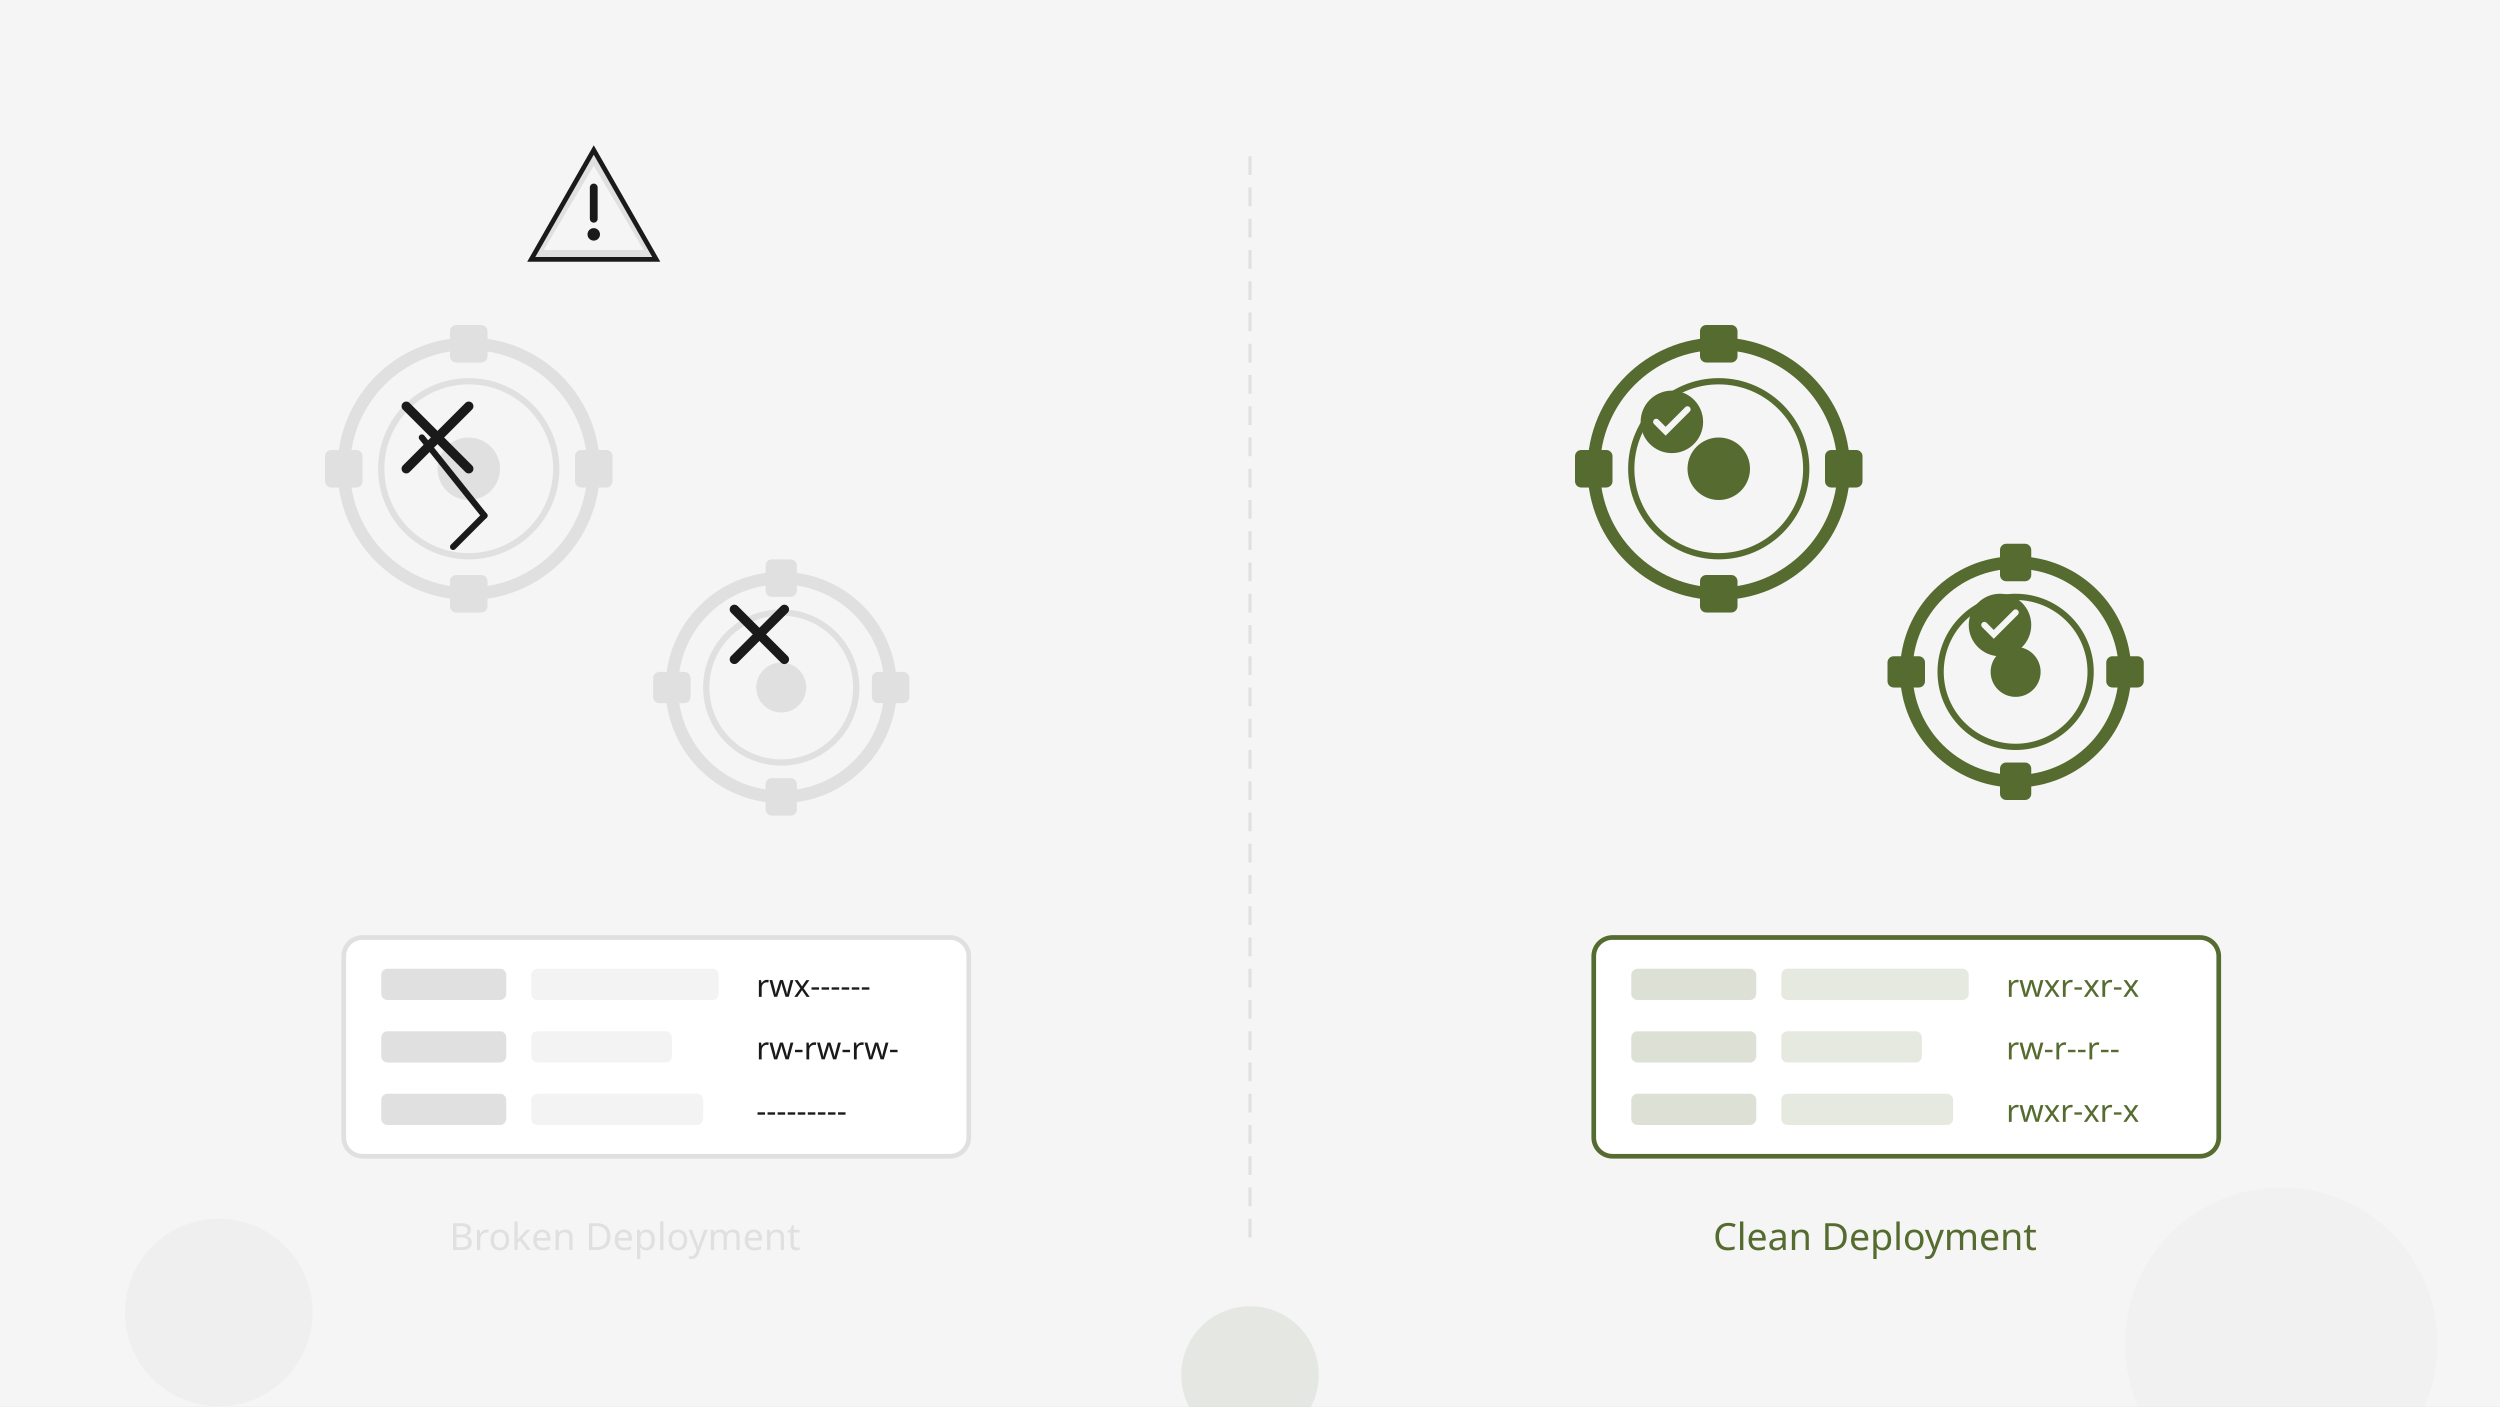
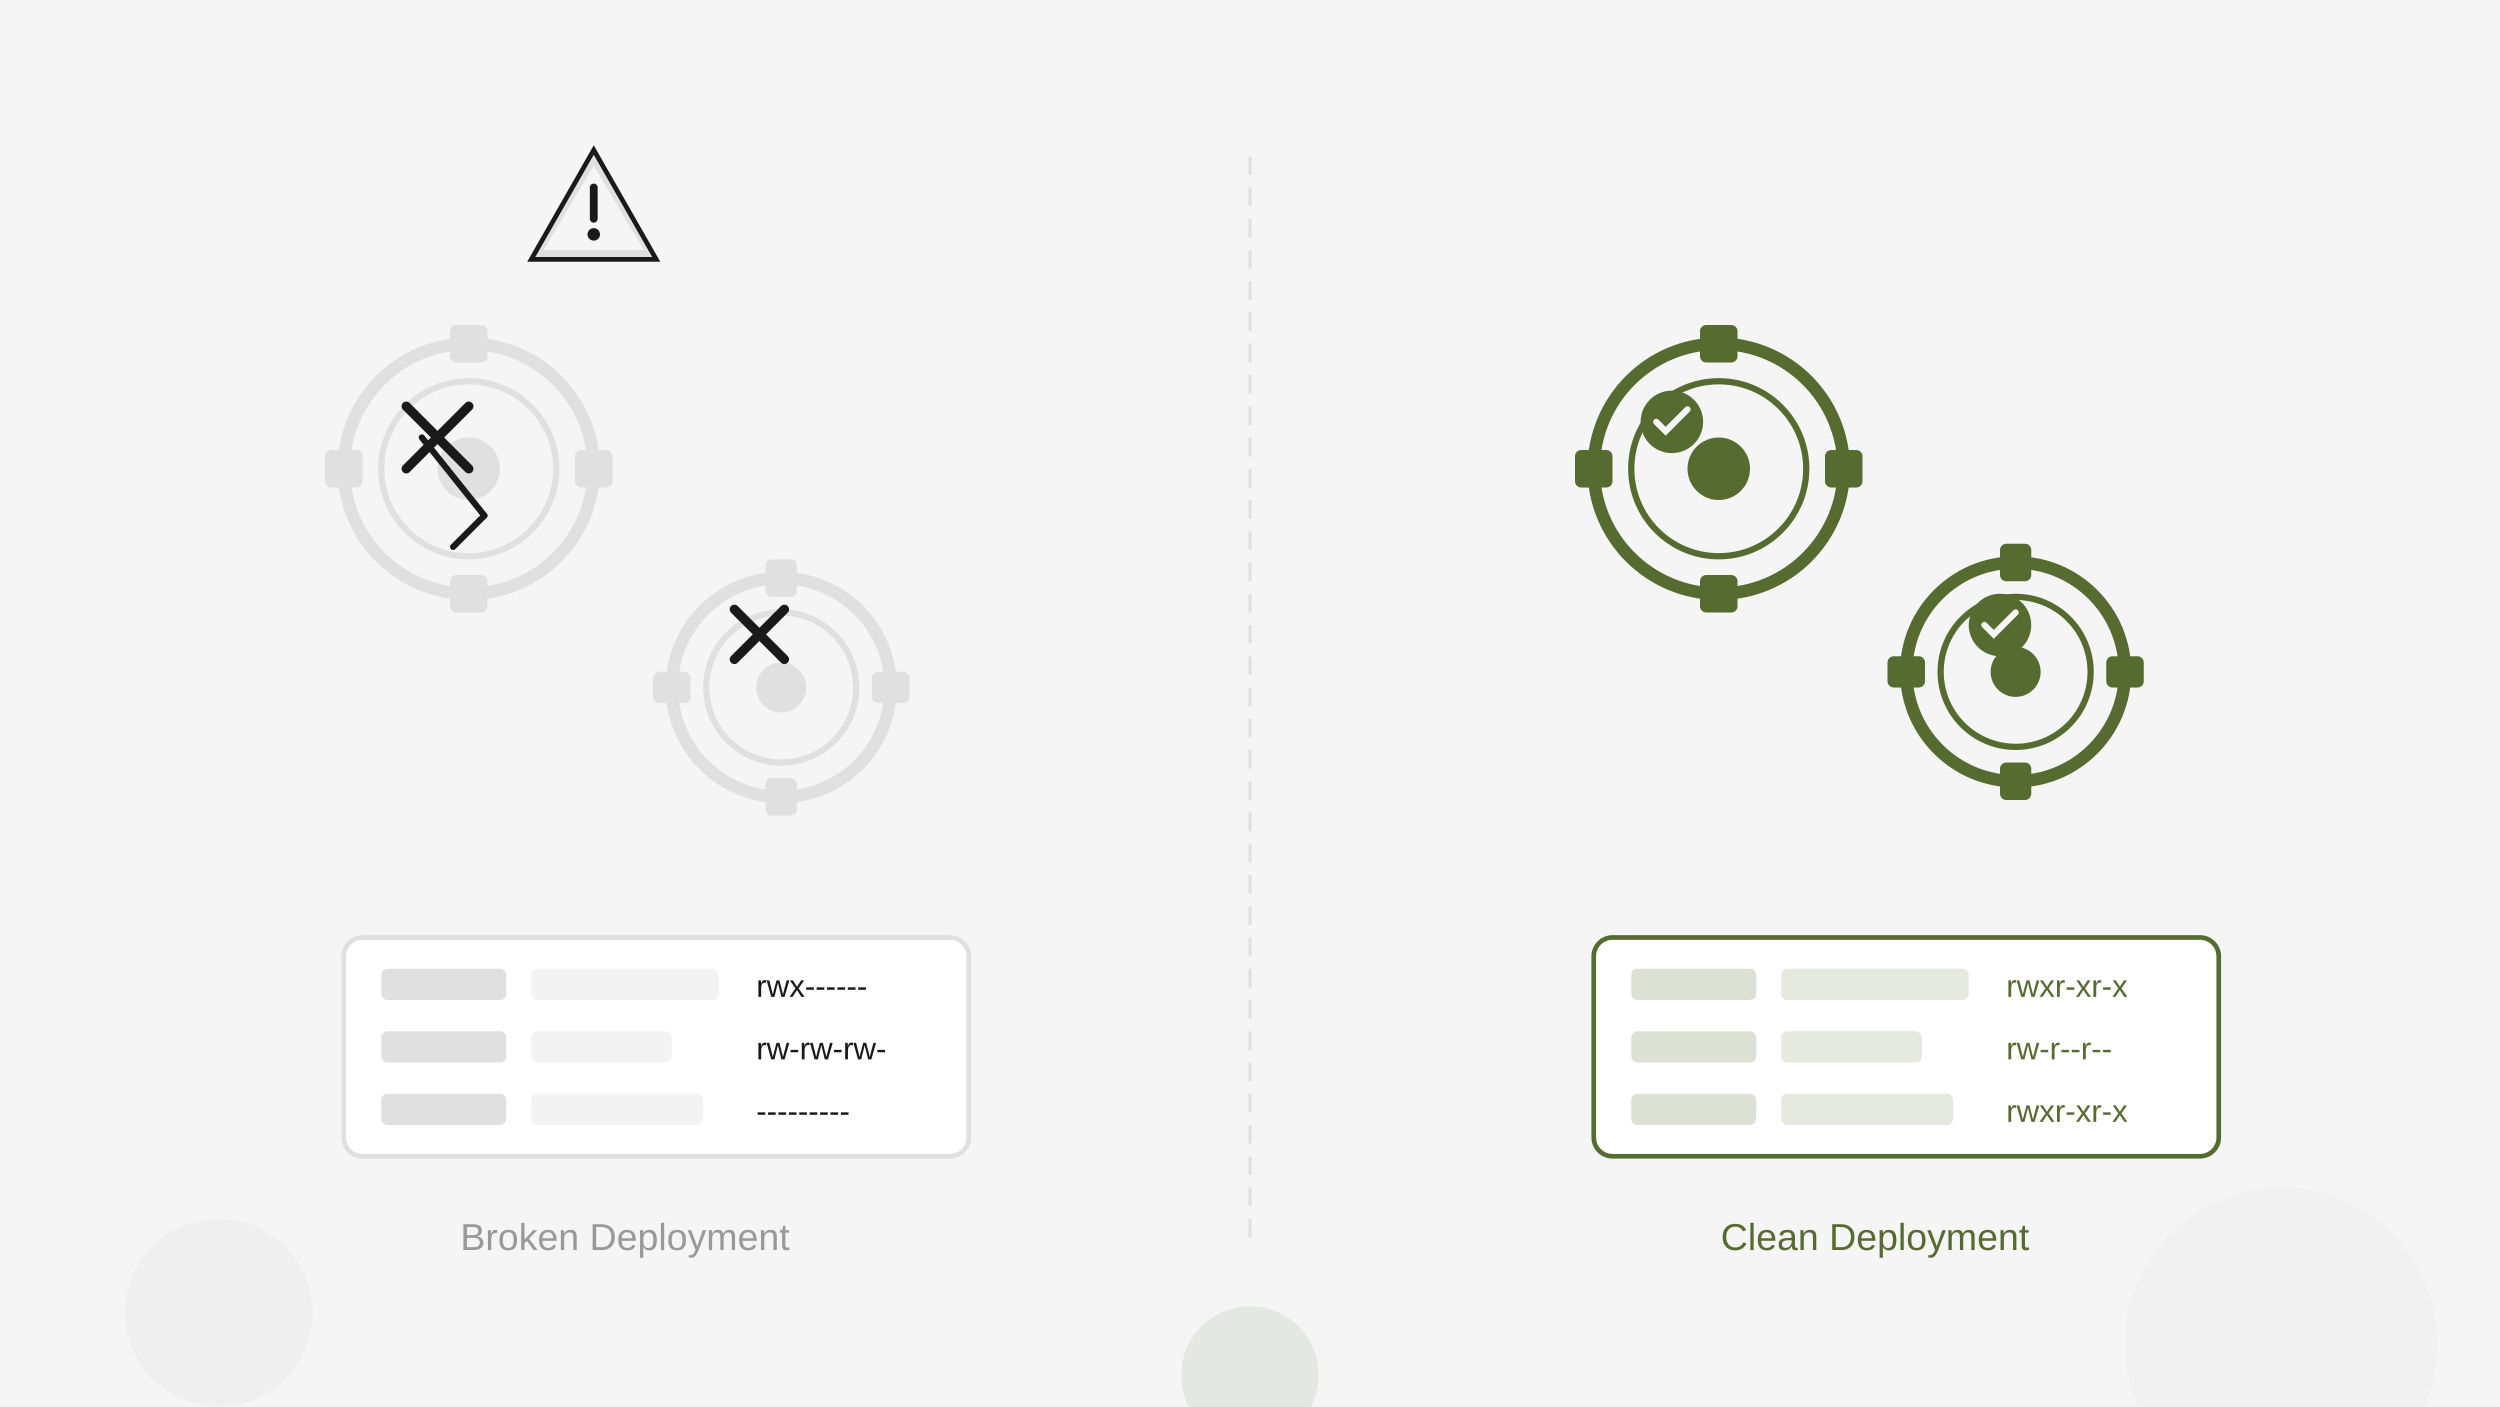
<svg xmlns="http://www.w3.org/2000/svg" viewBox="0 0 800 450" width="800" height="450">
  <defs>
    <linearGradient id="serverGrad" x1="0%" y1="0%" x2="0%" y2="100%">
      <stop offset="0%" style="stop-color:#2d2d2d;stop-opacity:1" />
      <stop offset="100%" style="stop-color:#1a1a1a;stop-opacity:1" />
    </linearGradient>
    <filter id="shadow" x="-20%" y="-20%" width="140%" height="140%">
      <feDropShadow dx="0" dy="2" stdDeviation="3" flood-color="#000" flood-opacity="0.3" />
    </filter>
  </defs>
  <rect width="800" height="450" fill="#f5f5f5" />
  <line x1="400" y1="50" x2="400" y2="400" stroke="#e0e0e0" stroke-width="1" stroke-dasharray="6,4" />
  <g transform="translate(100, 100)">
    <g transform="translate(50, 50)">
      <circle cx="0" cy="0" r="40" fill="none" stroke="#e0e0e0" stroke-width="4" />
      <circle cx="0" cy="0" r="28" fill="#f5f5f5" stroke="#e0e0e0" stroke-width="2" />
      <circle cx="0" cy="0" r="10" fill="#e0e0e0" />
      <rect x="-6" y="-46" width="12" height="12" rx="2" fill="#e0e0e0" />
      <rect x="-6" y="34" width="12" height="12" rx="2" fill="#e0e0e0" />
      <rect x="-46" y="-6" width="12" height="12" rx="2" fill="#e0e0e0" />
      <rect x="34" y="-6" width="12" height="12" rx="2" fill="#e0e0e0" />
      <line x1="-15" y1="-10" x2="5" y2="15" stroke="#1a1a1a" stroke-width="2" stroke-linecap="round" />
      <line x1="5" y1="15" x2="-5" y2="25" stroke="#1a1a1a" stroke-width="2" stroke-linecap="round" />
    </g>
    <g transform="translate(150, 120)">
      <circle cx="0" cy="0" r="35" fill="none" stroke="#e0e0e0" stroke-width="4" />
      <circle cx="0" cy="0" r="24" fill="#f5f5f5" stroke="#e0e0e0" stroke-width="2" />
      <circle cx="0" cy="0" r="8" fill="#e0e0e0" />
      <rect x="-5" y="-41" width="10" height="12" rx="2" fill="#e0e0e0" />
      <rect x="-5" y="29" width="10" height="12" rx="2" fill="#e0e0e0" />
      <rect x="-41" y="-5" width="12" height="10" rx="2" fill="#e0e0e0" />
      <rect x="29" y="-5" width="12" height="10" rx="2" fill="#e0e0e0" />
    </g>
    <g transform="translate(30, 30)">
      <line x1="0" y1="0" x2="20" y2="20" stroke="#1a1a1a" stroke-width="3" stroke-linecap="round" />
      <line x1="20" y1="0" x2="0" y2="20" stroke="#1a1a1a" stroke-width="3" stroke-linecap="round" />
    </g>
    <g transform="translate(135, 95)">
      <line x1="0" y1="0" x2="16" y2="16" stroke="#1a1a1a" stroke-width="3" stroke-linecap="round" />
      <line x1="16" y1="0" x2="0" y2="16" stroke="#1a1a1a" stroke-width="3" stroke-linecap="round" />
    </g>
    <g transform="translate(10, 200)">
      <rect width="200" height="70" rx="6" fill="#fff" stroke="#e0e0e0" stroke-width="1.5" />
      <rect x="12" y="10" width="40" height="10" rx="2" fill="#e0e0e0" />
      <rect x="60" y="10" width="60" height="10" rx="2" fill="#e0e0e0" opacity="0.4" />
-       <text x="132" y="19" font-family="system-ui, sans-serif" font-size="10" fill="#1a1a1a">rwx------</text>
+       <text x="132" y="19" font-family="Arial, sans-serif" font-size="10" fill="#1a1a1a">rwx------</text>
      <rect x="12" y="30" width="40" height="10" rx="2" fill="#e0e0e0" />
      <rect x="60" y="30" width="45" height="10" rx="2" fill="#e0e0e0" opacity="0.4" />
-       <text x="132" y="39" font-family="system-ui, sans-serif" font-size="10" fill="#1a1a1a">rw-rw-rw-</text>
+       <text x="132" y="39" font-family="Arial, sans-serif" font-size="10" fill="#1a1a1a">rw-rw-rw-</text>
      <rect x="12" y="50" width="40" height="10" rx="2" fill="#e0e0e0" />
      <rect x="60" y="50" width="55" height="10" rx="2" fill="#e0e0e0" opacity="0.4" />
-       <text x="132" y="59" font-family="system-ui, sans-serif" font-size="10" fill="#1a1a1a">---------</text>
+       <text x="132" y="59" font-family="Arial, sans-serif" font-size="10" fill="#1a1a1a">---------</text>
    </g>
  </g>
  <g transform="translate(170, 48)">
    <polygon points="20,0 40,35 0,35" fill="#e0e0e0" stroke="#1a1a1a" stroke-width="1.5" />
    <polygon points="20,5 36,32 4,32" fill="#f5f5f5" />
    <line x1="20" y1="12" x2="20" y2="22" stroke="#1a1a1a" stroke-width="2.5" stroke-linecap="round" />
    <circle cx="20" cy="27" r="2" fill="#1a1a1a" />
  </g>
-   <text x="200" y="400" text-anchor="middle" font-family="system-ui, sans-serif" font-size="12" fill="#e0e0e0">Broken Deployment</text>
+   <text x="200" y="400" text-anchor="middle" font-family="Arial, sans-serif" font-size="12" fill="#999999">Broken Deployment</text>
  <g transform="translate(500, 100)">
    <g transform="translate(50, 50)">
      <circle cx="0" cy="0" r="40" fill="none" stroke="#556b2f" stroke-width="4" />
      <circle cx="0" cy="0" r="28" fill="#f5f5f5" stroke="#556b2f" stroke-width="2" />
      <circle cx="0" cy="0" r="10" fill="#556b2f" />
      <rect x="-6" y="-46" width="12" height="12" rx="2" fill="#556b2f" />
      <rect x="-6" y="34" width="12" height="12" rx="2" fill="#556b2f" />
      <rect x="-46" y="-6" width="12" height="12" rx="2" fill="#556b2f" />
      <rect x="34" y="-6" width="12" height="12" rx="2" fill="#556b2f" />
    </g>
    <g transform="translate(145, 115)">
      <circle cx="0" cy="0" r="35" fill="none" stroke="#556b2f" stroke-width="4" />
      <circle cx="0" cy="0" r="24" fill="#f5f5f5" stroke="#556b2f" stroke-width="2" />
      <circle cx="0" cy="0" r="8" fill="#556b2f" />
      <rect x="-5" y="-41" width="10" height="12" rx="2" fill="#556b2f" />
      <rect x="-5" y="29" width="10" height="12" rx="2" fill="#556b2f" />
      <rect x="-41" y="-5" width="12" height="10" rx="2" fill="#556b2f" />
      <rect x="29" y="-5" width="12" height="10" rx="2" fill="#556b2f" />
    </g>
    <g transform="translate(25, 25)">
      <circle cx="10" cy="10" r="10" fill="#556b2f" />
      <polyline points="5,10 8,13 15,6" fill="none" stroke="#f5f5f5" stroke-width="2" stroke-linecap="round" />
    </g>
    <g transform="translate(130, 90)">
      <circle cx="10" cy="10" r="10" fill="#556b2f" />
      <polyline points="5,10 8,13 15,6" fill="none" stroke="#f5f5f5" stroke-width="2" stroke-linecap="round" />
    </g>
    <g transform="translate(10, 200)">
      <rect width="200" height="70" rx="6" fill="#fff" stroke="#556b2f" stroke-width="1.5" />
      <rect x="12" y="10" width="40" height="10" rx="2" fill="#556b2f" opacity="0.2" />
      <rect x="60" y="10" width="60" height="10" rx="2" fill="#556b2f" opacity="0.15" />
-       <text x="132" y="19" font-family="system-ui, sans-serif" font-size="10" fill="#556b2f">rwxr-xr-x</text>
+       <text x="132" y="19" font-family="Arial, sans-serif" font-size="10" fill="#556b2f">rwxr-xr-x</text>
      <rect x="12" y="30" width="40" height="10" rx="2" fill="#556b2f" opacity="0.2" />
      <rect x="60" y="30" width="45" height="10" rx="2" fill="#556b2f" opacity="0.15" />
-       <text x="132" y="39" font-family="system-ui, sans-serif" font-size="10" fill="#556b2f">rw-r--r--</text>
+       <text x="132" y="39" font-family="Arial, sans-serif" font-size="10" fill="#556b2f">rw-r--r--</text>
      <rect x="12" y="50" width="40" height="10" rx="2" fill="#556b2f" opacity="0.2" />
      <rect x="60" y="50" width="55" height="10" rx="2" fill="#556b2f" opacity="0.15" />
-       <text x="132" y="59" font-family="system-ui, sans-serif" font-size="10" fill="#556b2f">rwxr-xr-x</text>
+       <text x="132" y="59" font-family="Arial, sans-serif" font-size="10" fill="#556b2f">rwxr-xr-x</text>
    </g>
  </g>
-   <text x="600" y="400" text-anchor="middle" font-family="system-ui, sans-serif" font-size="12" fill="#556b2f">Clean Deployment</text>
+   <text x="600" y="400" text-anchor="middle" font-family="Arial, sans-serif" font-size="12" fill="#556b2f">Clean Deployment</text>
  <circle cx="70" cy="420" r="30" fill="#e0e0e0" opacity="0.3" />
  <circle cx="730" cy="430" r="50" fill="#e0e0e0" opacity="0.2" />
  <circle cx="400" cy="440" r="22" fill="#556b2f" opacity="0.1" />
</svg>
